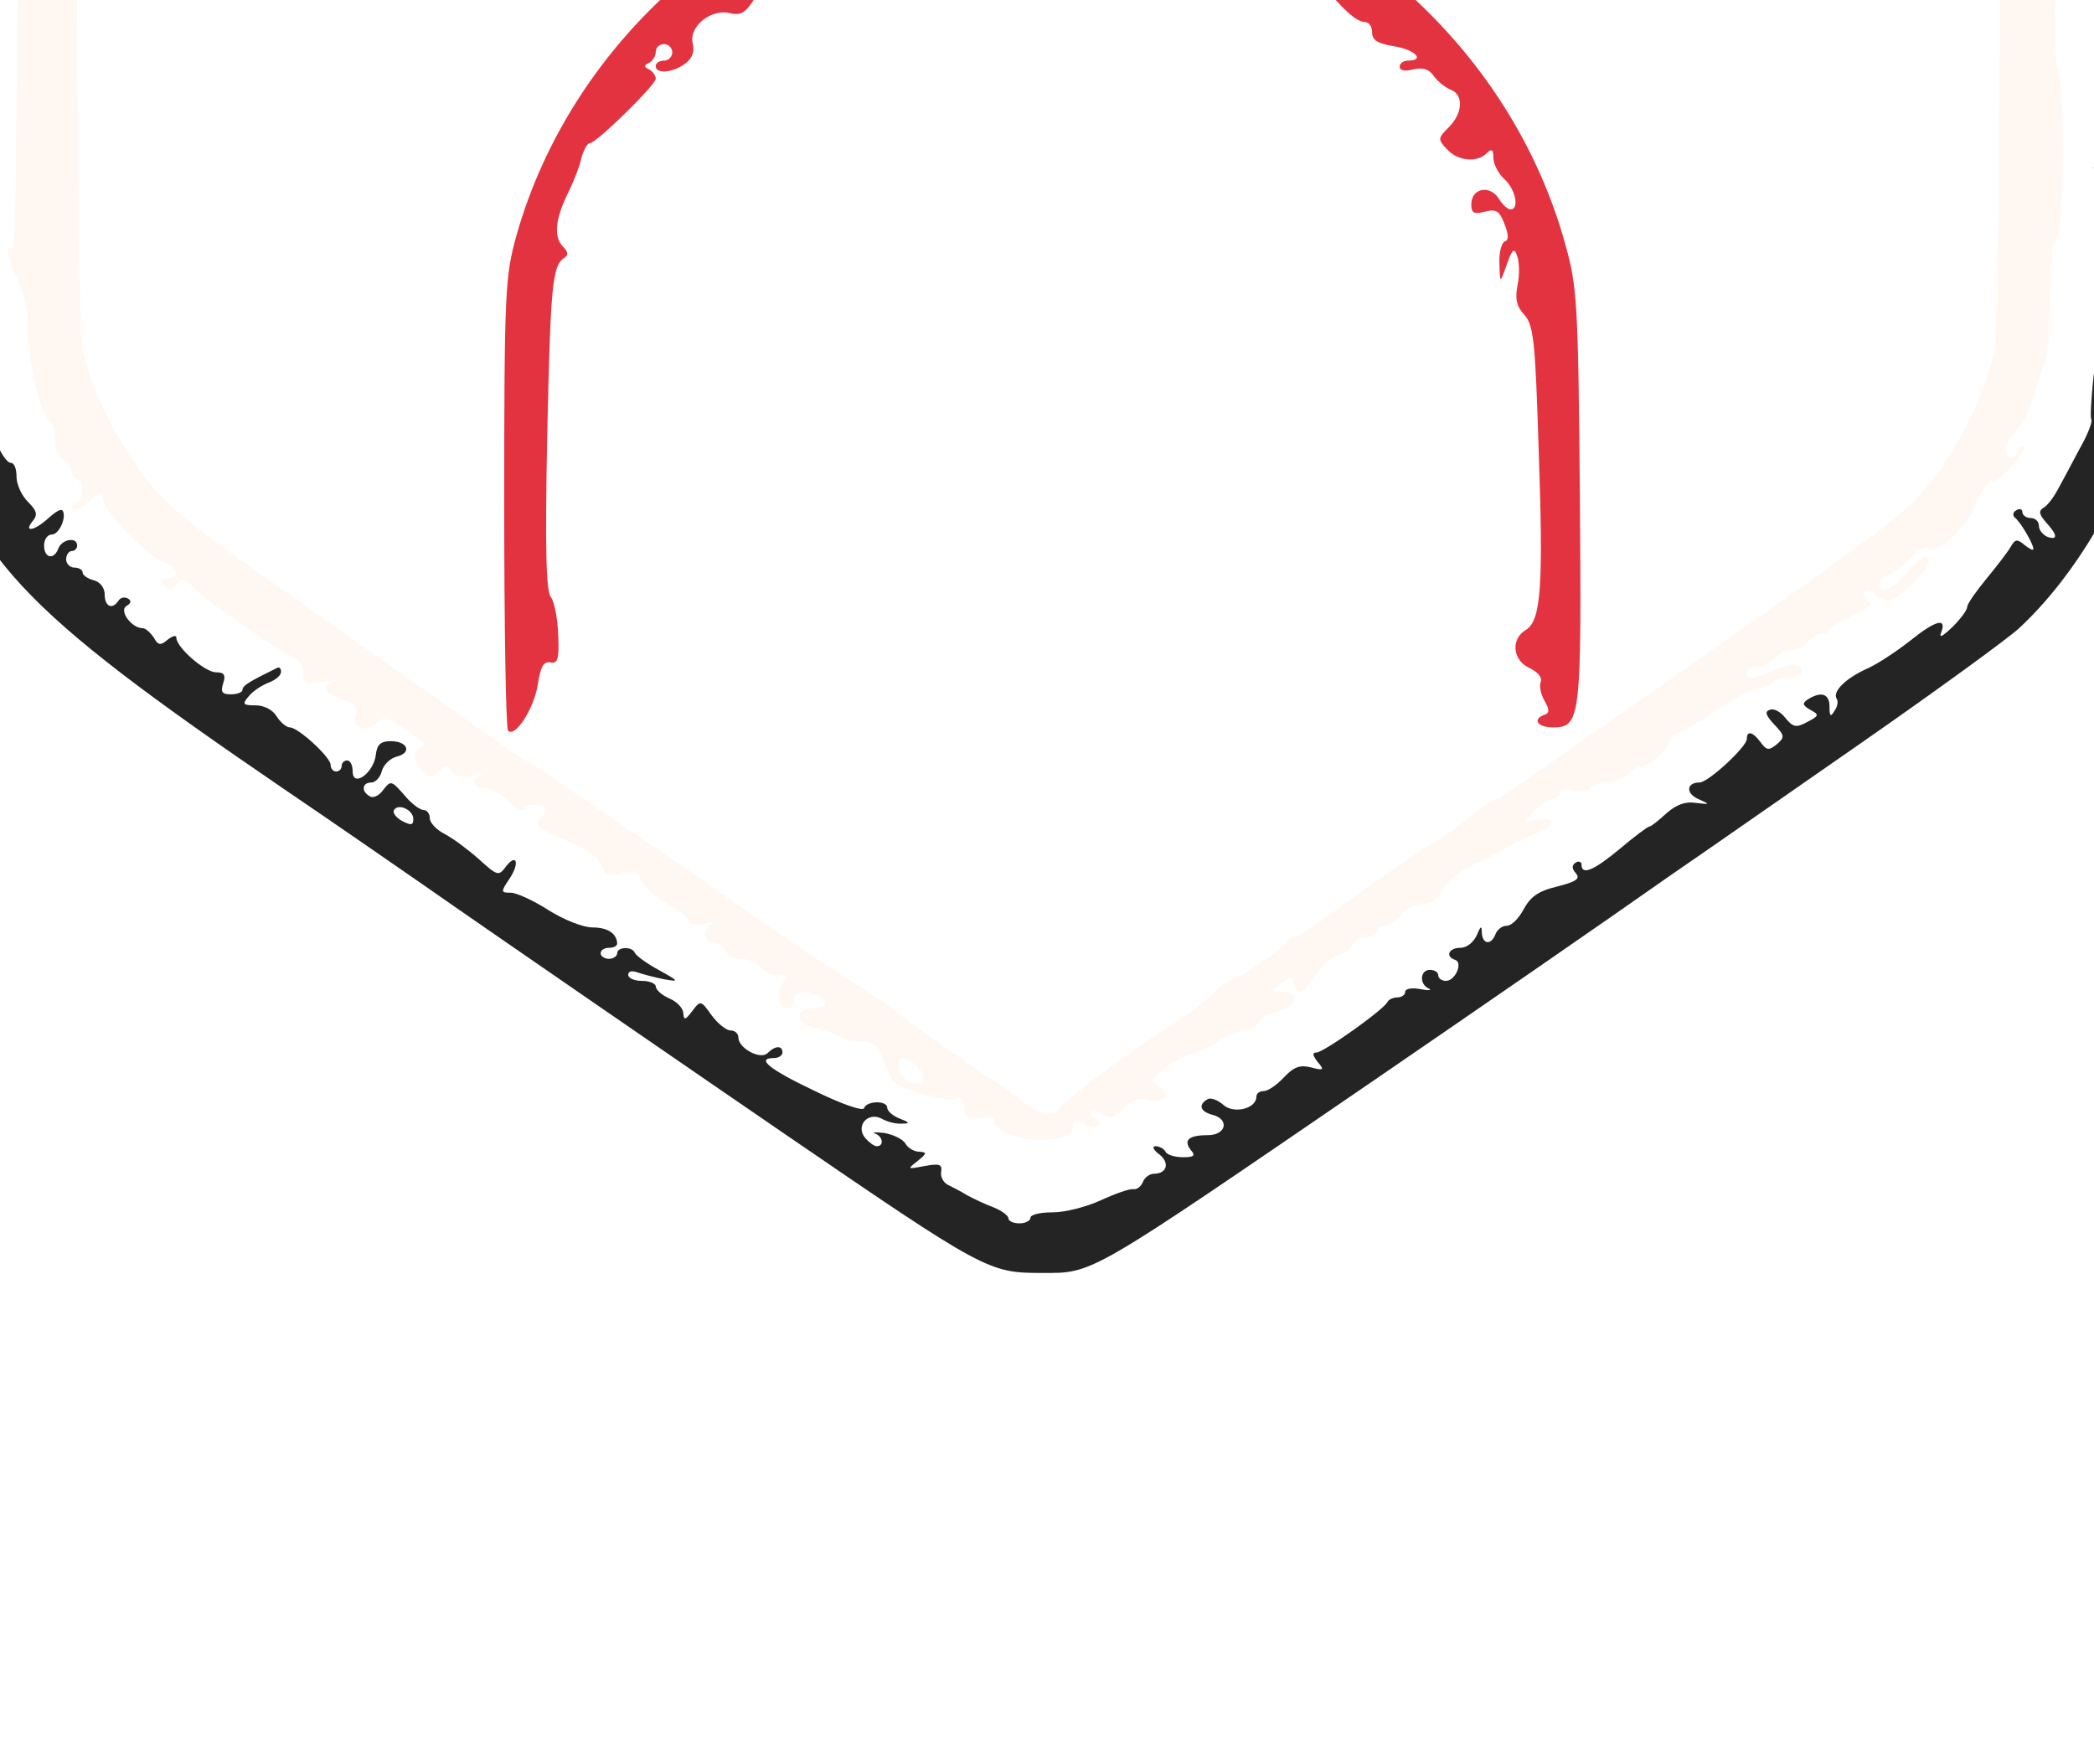
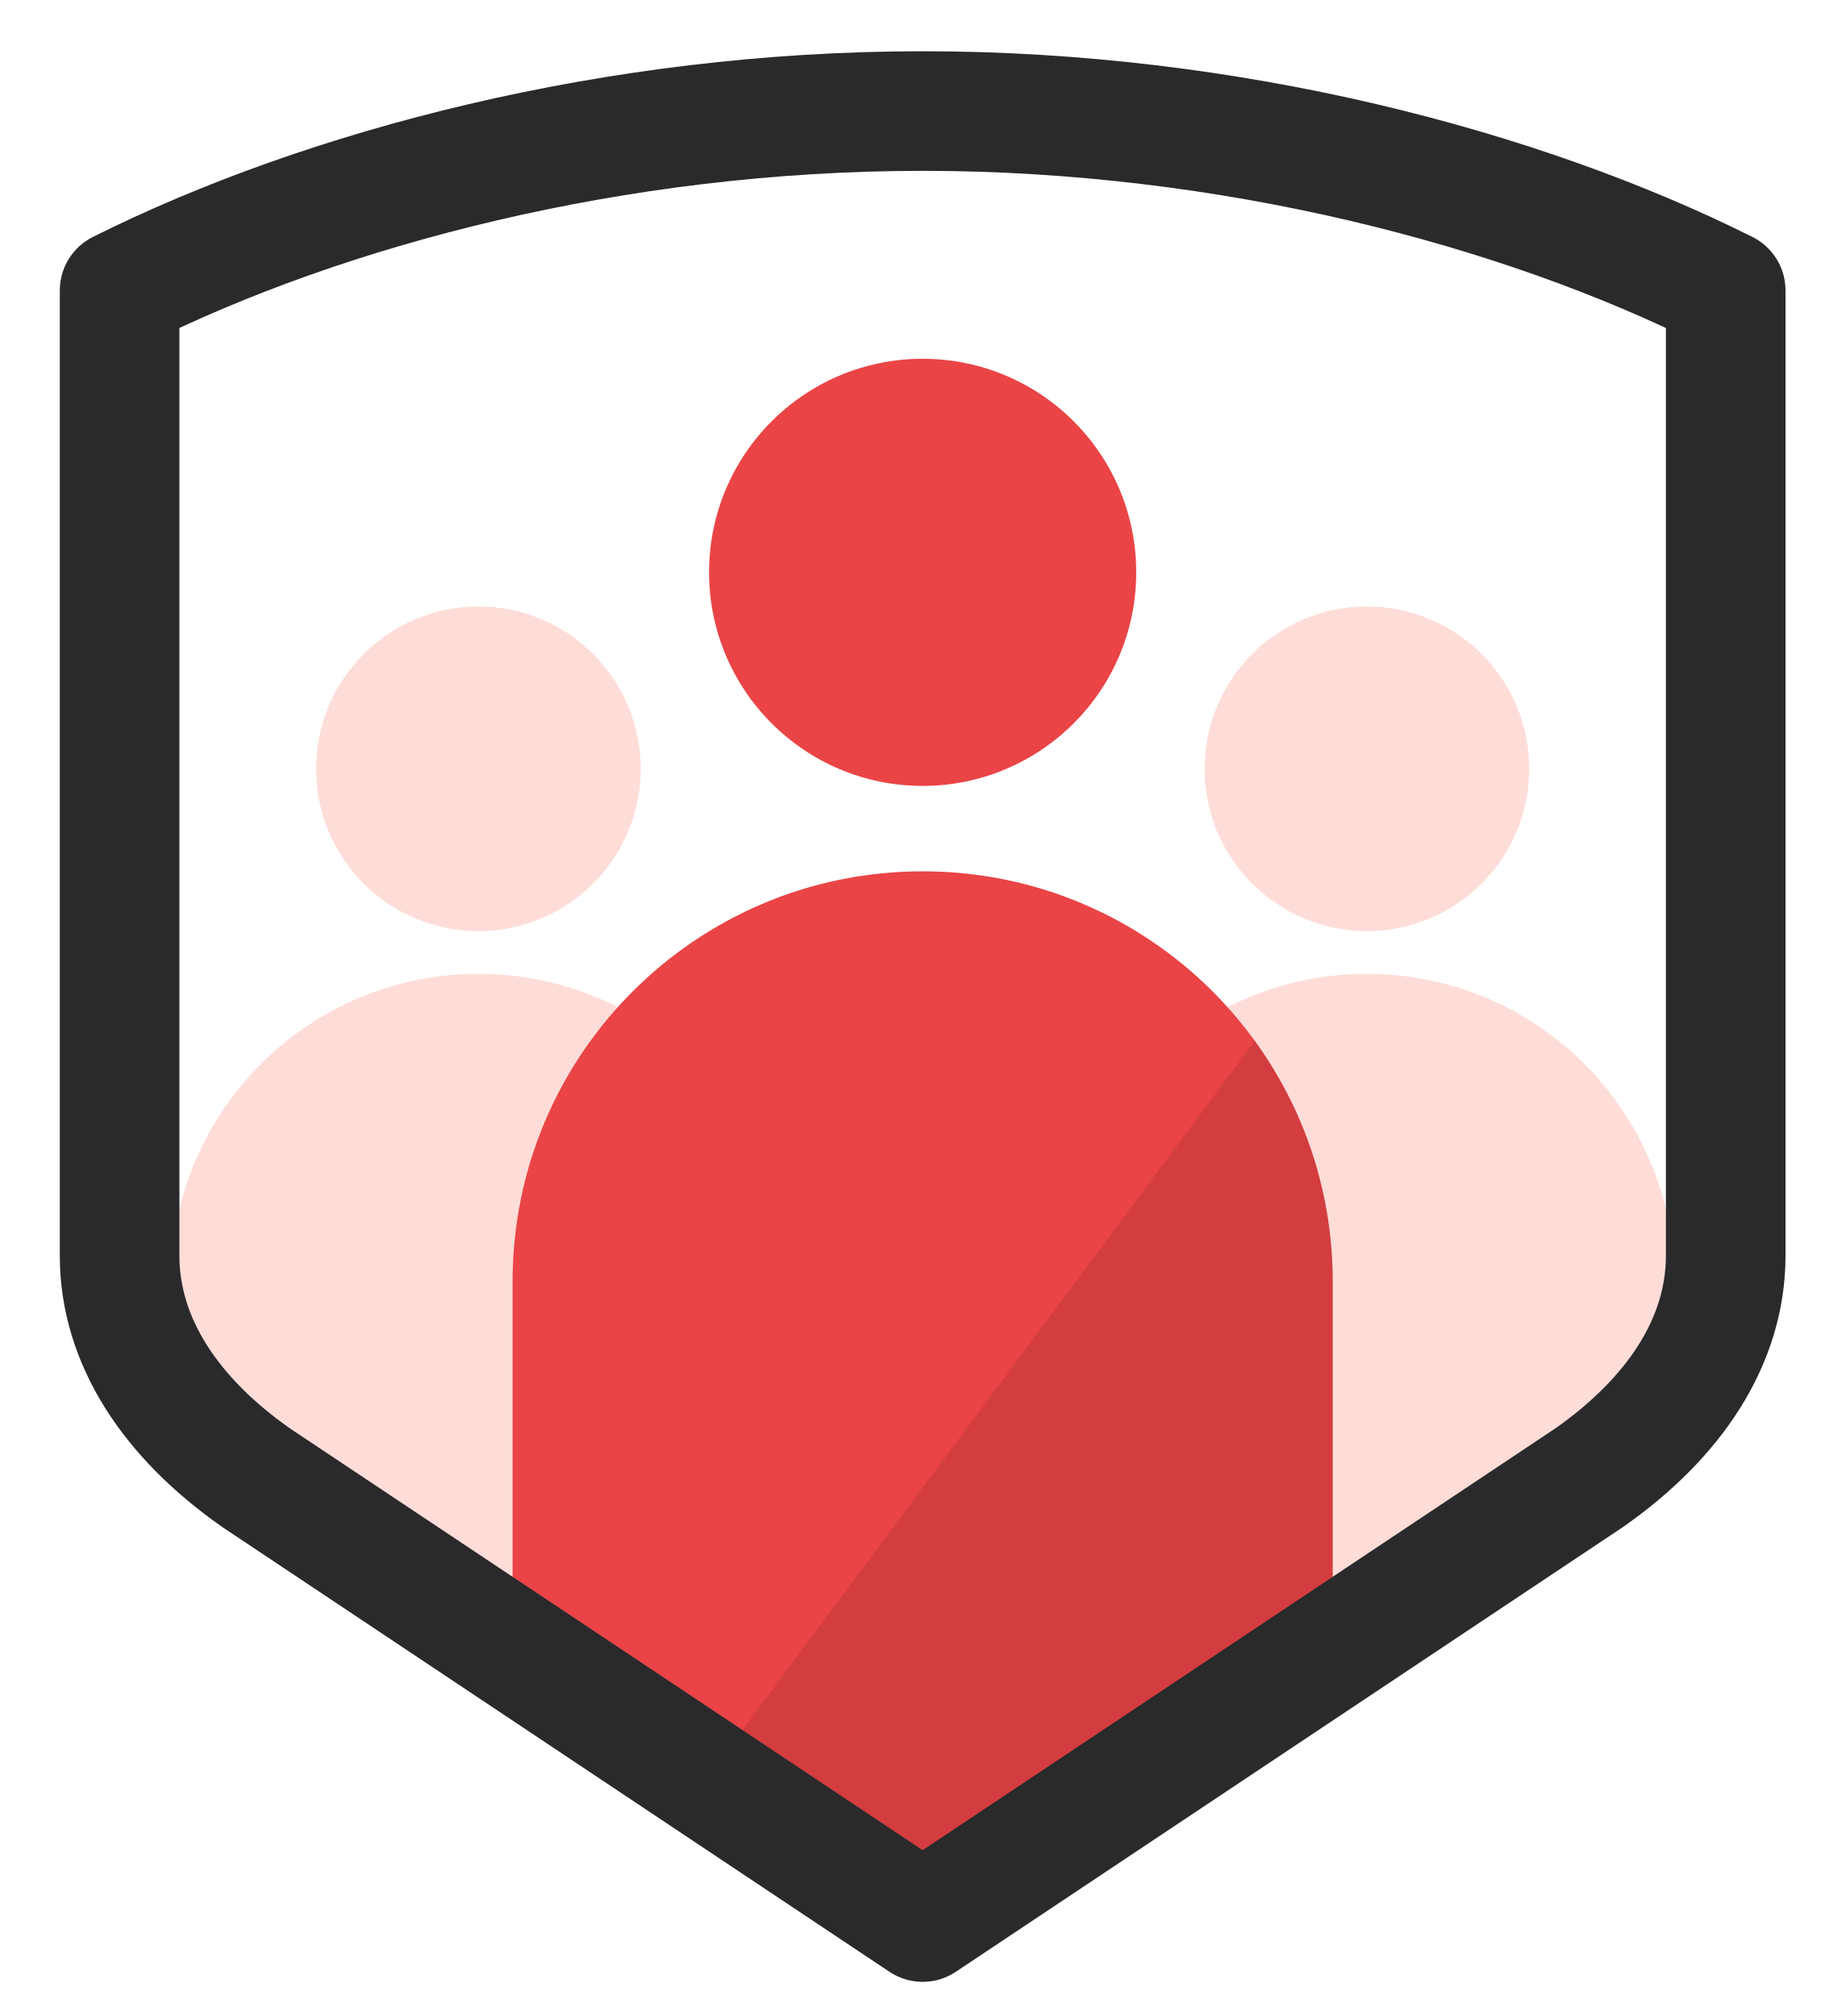
- <svg xmlns="http://www.w3.org/2000/svg" viewBox="6100 5000 3800 3200" role="img" aria-label="Response Integrity symbol logo">
-   <g transform="translate(0,10660) scale(1,-1)">
-     <path fill="#242424" d="M7635 7833 c-420 -33 -837 -125 -1229 -270 -304 -112 -378 -160 -434 -281 -27 -57 -27 -57 -27 -1167 0 -1110 0 -1110 23           -1188 81 -280 161 -367 649 -700 87 -59 201 -138 253 -174 107 -75 536 -370 650 -448 368 -252 374 -255 471 -255 94 0 80 -8           603 350 181 124 416 286 541 374 50 34 203 141 340 236 138 96 267 190 288 209 103 95 193 248 239 407 23 79 23 79 23 1194           0 1115 0 1115 -25 1165 -55 112 -142 170 -395 265 -391 147 -753 231 -1190 275 -126 13 -652 19 -780 8z m565 -103 c47 -5           146 -12 220 -14 74 -3 149 -8 165 -11 17 -2 47 -8 68 -11 27 -4 41 -13 47 -28 7 -18 9 -18 15 -5 10 25 95 6 203 -44 16 -8           26 -7 34 1 9 9 6 12 -16 12 -15 0 -25 4 -21 10 3 6 21 10 40 10 19 0 37 -4 40 -10 3 -5 18 -10 33 -10 15 0 45 -9 67 -20 22           -11 49 -20 62 -20 40 0 113 -24 113 -36 0 -20 18 -26 40 -12 16 11 24 10 43 -1 47 -30 73 -41 98 -41 15 0 32 -7 39 -15 7 -9           29 -15 54 -15 29 0 47 -6 59 -20 9 -11 23 -20 30 -20 8 0 27 -6 43 -14 46 -22 74 -28 74 -17 0 6 5 11 11 11 6 0 9 -6 6 -12           -2 -7 8 -18 22 -25 19 -8 21 -12 9 -12 -29 -2 -20 -15 22 -35 22 -11 40 -22 40 -26 0 -4 9 -10 20 -13 11 -3 22 -17 25 -33 4           -16 15 -46 26 -67 21 -44 24 -57 9 -57 -5 0 -10 7 -10 15 0 8 -4 15 -10 15 -16 0 -12 -27 5 -34 12 -4 15 -32 14 -153 0 -81           -4 -152 -9 -158 -14 -16 -15 -148 -2 -153 14 -4 16 -89 3 -94 -5 -1 -12 -18 -16 -35 -5 -27 -3 -33 10 -33 13 0 15 6 10 30           -4 19 -3 30 4 30 14 0 4 -850 -10 -864 -12 -14 -11 -153 1 -161 6 -3 10 -40 10 -82 0 -66 -2 -75 -20 -80 -20 -5 -28 -23 -11           -23 5 0 12 -57 16 -127 4 -71 11 -133 17 -140 6 -7 5 -14 -2 -18 -5 -3 -10 -28 -10 -56 0 -60 -19 -66 -21 -6 -1 32 -3 26           -10 -27 -4 -39 -6 -73 -4 -77 3 -4 -7 -29 -22 -55 -14 -27 -32 -60 -39 -73 -7 -13 -18 -28 -25 -32 -10 -6 -9 -12 4 -27 21           -23 22 -33 2 -26 -8 4 -15 12 -15 20 0 8 -7 14 -15 14 -8 0 -15 5 -15 11 0 5 -5 7 -11 3 -6 -3 -7 -9 -3 -13 10 -7 34 -48 34           -57 0 -4 -7 0 -16 7 -13 11 -17 11 -25 -3 -5 -9 -25 -35 -44 -58 -19 -23 -35 -46 -35 -51 0 -6 -12 -22 -27 -37 -18 -17 -25           -21 -20 -9 10 27 -11 21 -57 -16 -23 -18 -57 -41 -77 -50 -40 -18 -64 -42 -56 -55 3 -4 2 -14 -4 -22 -7 -12 -9 -10 -9 8 0           23 -15 28 -39 13 -11 -7 -10 -11 4 -19 17 -9 16 -11 -5 -22 -20 -11 -26 -10 -40 7 -8 11 -21 18 -28 15 -10 -3 -8 -10 8 -27           19 -20 19 -23 4 -36 -14 -11 -18 -11 -29 4 -14 19 -25 22 -25 6 0 -14 -70 -79 -86 -79 -24 0 -25 -20 -2 -30 22 -10 22 -10           -5 -7 -18 3 -35 -3 -53 -19 -14 -13 -28 -24 -31 -24 -3 0 -27 -18 -53 -40 -48 -40 -70 -49 -70 -29 0 5 -5 7 -10 4 -8 -5 -8           -11 0 -20 8 -10 0 -15 -35 -24 -34 -8 -48 -19 -60 -41 -9 -17 -22 -30 -31 -30 -8 0 -17 -7 -20 -15 -8 -21 -24 -19 -25 3 0           13 -2 12 -9 -5 -6 -13 -18 -23 -30 -23 -21 0 -28 -16 -9 -22 14 -5 0 -38 -17 -38 -8 0 -14 5 -14 10 0 6 -7 10 -15 10 -18 0           -20 -26 -2 -34 6 -3 0 -4 -15 -1 -16 3 -28 1 -28 -5 0 -5 -6 -10 -14 -10 -8 0 -16 -4 -18 -8 -5 -13 -116 -92 -129 -92 -8 0           -7 -5 2 -17 13 -15 11 -16 -12 -10 -20 5 -31 1 -49 -18 -13 -14 -29 -25 -37 -25 -7 0 -13 -4 -13 -10 0 -22 -41 -32 -60 -15           -10 9 -24 14 -29 10 -17 -10 -13 -22 9 -28 32 -8 25 -37 -8 -37 -35 0 -45 -9 -31 -27 9 -10 6 -13 -14 -13 -14 0 -29 4 -32           10 -3 6 -12 10 -18 10 -7 0 -4 -7 7 -15 19 -15 14 -35 -10 -35 -8 0 -17 -7 -20 -15 -4 -9 -11 -14 -18 -13 -6 1 -32 -8 -58           -20 -26 -12 -65 -22 -87 -22 -23 0 -41 -4 -41 -10 0 -5 -9 -10 -20 -10 -11 0 -20 4 -20 9 0 5 -12 14 -27 20 -16 6 -37 16           -48 22 -11 7 -27 15 -35 19 -8 4 -14 15 -12 24 2 13 -3 15 -30 10 -32 -6 -32 -6 -13 9 17 14 18 16 3 17 -9 0 -21 7 -25 15           -5 8 -22 16 -38 19 -17 2 -24 1 -17 -1 14 -5 17 -23 3 -23 -5 0 -14 7 -21 15 -18 22 5 48 30 35 10 -6 27 -10 37 -9 15 0 14           2 -4 9 -13 5 -23 14 -23 20 0 13 -37 13 -42 -1 -2 -6 -40 7 -91 32 -82 39 -106 59 -72 59 8 0 15 5 15 10 0 13 -13 13 -27 -1           -13 -13 -53 9 -53 28 0 7 -6 13 -14 13 -8 0 -23 12 -35 28 -19 27 -20 27 -35 7 -12 -16 -15 -17 -16 -4 0 9 -11 21 -25 27           -14 6 -25 16 -25 22 0 5 -11 10 -25 10 -14 0 -25 5 -25 11 0 7 7 8 18 4 9 -3 31 -9 47 -12 28 -5 28 -4 -10 17 -22 12 -41 26           -43 31 -5 12 -32 11 -32 -1 0 -5 -7 -10 -15 -10 -8 0 -15 5 -15 10 0 6 7 10 15 10 8 0 15 3 15 8 -1 18 -17 29 -45 29 -17 0           -52 14 -79 31 -28 18 -59 32 -69 32 -18 0 -19 1 -2 26 19 29 12 47 -8 20 -12 -16 -15 -15 -47 14 -19 17 -47 38 -62 46 -16 8           -28 21 -28 29 0 8 -5 15 -11 15 -7 0 -23 12 -36 28 -23 26 -24 26 -38 8 -7 -10 -18 -15 -24 -11 -16 9 -14 25 3 25 7 0 16 9           19 21 3 11 15 23 27 26 28 7 20 28 -11 28 -18 0 -25 -6 -27 -25 -4 -33 -42 -60 -42 -30 0 11 -4 20 -10 20 -5 0 -10 -4 -10           -10 0 -5 -4 -10 -10 -10 -5 0 -10 5 -10 12 0 14 -59 68 -74 68 -6 0 -17 9 -24 20 -7 12 -23 20 -38 20 -23 0 -25 2 -13 16 7           9 23 20 36 25 13 5 23 13 23 20 0 6 -3 9 -7 7 -49 -24 -63 -32 -63 -40 0 -4 -9 -8 -21 -8 -16 0 -19 4 -14 20 5 15 2 20 -13           20 -20 0 -72 45 -72 63 0 5 -7 3 -16 -4 -13 -11 -17 -10 -25 4 -6 9 -15 17 -20 17 -20 0 -43 31 -30 40 9 5 10 10 3 14 -6 3           -13 2 -17 -4 -11 -17 -25 -11 -25 11 0 12 -8 23 -20 26 -11 3 -20 9 -20 14 0 5 -7 9 -15 9 -8 0 -15 7 -15 15 0 8 5 15 10 15           6 0 10 5 10 10 0 16 -27 12 -34 -5 -8 -22 -26 -18 -26 5 0 11 6 20 14 20 14 0 28 34 19 44 -3 3 -14 -4 -26 -15 -24 -22 -45           -26 -28 -5 10 12 8 19 -8 35 -12 12 -21 32 -21 46 0 14 -4 25 -10 25 -17 0 -51 88 -44 115 3 14 3 33 -1 42 -6 15 -9 13 -20           -12 -13 -30 -13 -30 -14 2 -1 17 4 35 9 38 13 8 13 42 0 50 -6 3 -14 -4 -19 -17 -19 -47 -11 12 10 72 11 33 17 65 14 71 -4           6 -7 398 -6 872 0 517 -4 910 -10 981 -9 105 -8 120 5 128 9 5 16 16 16 24 0 8 6 23 12 34 10 16 10 24 0 40 -17 27 -16 46 1           31 10 -8 19 -7 33 4 17 13 17 14 2 15 -29 0 -20 13 32 48 55 36 70 39 70 17 0 -8 -9 -15 -19 -15 -27 0 -37 -19 -14 -26 10           -3 26 -10 35 -15 23 -12 28 -11 28 1 0 6 -7 10 -15 10 -20 0 -19 20 3 36 16 12 16 14 -2 27 -14 11 -16 16 -6 22 7 4 16 2 20           -5 6 -9 22 -6 66 14 34 14 74 24 94 23 28 -2 37 3 45 21 6 13 19 22 31 22 12 0 27 6 34 14 6 8 17 13 25 10 7 -3 30 2 51 12           22 9 59 18 82 20 24 2 49 7 55 13 7 5 41 13 77 17 70 7 92 18 83 40 -6 17 1 18 27 2 15 -10 22 -9 37 4 31 27 73 35 131 25           36 -6 61 -6 75 1 12 6 29 13 37 15 8 3 3 6 -12 6 -16 1 -28 6 -28 11 0 13 23 12 79 -1 29 -6 47 -6 55 0 7 6 28 11 47 12 19           1 54 8 78 16 27 8 111 15 224 18 99 3 183 7 185 10 9 9 294 5 382 -5z m1675 -391 c12 -19 -3 -22 -27 -5 -22 16 -22 16 -1 16           12 0 25 -5 28 -11z m-3025 -3165 c0 -12 -4 -12 -20 -4 -11 6 -18 15 -15 20 8 13 35 0 35 -16z" />
-     <path fill="#FFF7F2" d="M7605 7637 c-176 -11 -195 -12 -220 -7 -14 4 -23 -2 -30 -17 -10 -24 -27 -32 -23 -10 5 22 -52 21 -73 -2 -25 -27 -106 -32           -120 -9 -8 12 -59 2 -59 -12 0 -5 10 -11 23 -13 12 -2 -3 -3 -33 -1 -30 1 -45 0 -32 -2 12 -3 22 -10 22 -15 0 -5 -10 -10           -22 -10 -13 -1 -30 -2 -40 -3 -9 -1 -20 -4 -24 -8 -4 -4 -13 -3 -20 3 -8 6 -14 7 -18 0 -4 -6 -13 -8 -22 -4 -8 3 -22 -1 -32           -9 -9 -8 -45 -21 -80 -28 -34 -7 -65 -17 -68 -21 -3 -5 -14 -9 -24 -9 -10 0 -23 -8 -29 -17 -7 -14 -12 -15 -25 -4 -8 7 -19           10 -24 7 -5 -3 -48 -8 -96 -11 -88 -5 -155 -33 -139 -58 4 -6 11 -3 18 6 7 10 22 17 33 17 11 0 24 5 27 10 6 10 90 8 101 -3           3 -3 -19 -8 -48 -12 -29 -4 -62 -13 -73 -20 -11 -7 -51 -23 -89 -36 -89 -29 -153 -72 -191 -129 -30 -45 -30 -45 -38 -980           -10 -1124 -8 -1020 -18 -1020 -9 0 -5 -18 18 -69 8 -18 15 -56 14 -85 0 -54 24 -152 40 -161 5 -4 9 -19 9 -35 0 -15 7 -30           15 -34 8 -3 15 -12 15 -21 0 -8 5 -15 10 -15 14 0 12 -38 -2 -43 -7 -2 -10 -8 -6 -12 4 -4 17 3 30 15 23 21 23 21 26 1 4           -23 82 -102 113 -113 24 -9 25 -28 2 -28 -14 0 -14 -3 -5 -12 10 -10 15 -10 22 2 8 12 14 11 37 -11 15 -14 39 -33 53 -42 14           -9 43 -29 65 -45 22 -15 48 -31 58 -35 9 -3 17 -16 17 -28 0 -19 4 -21 38 -16 20 3 29 3 20 1 -27 -8 -22 -21 13 -33 24 -8           29 -15 24 -31 -7 -23 22 -29 42 -9 8 8 20 5 45 -12 18 -13 35 -25 38 -27 2 -2 -2 -7 -9 -11 -10 -7 -11 -13 -2 -30 13 -24 22           -26 39 -9 10 10 15 10 21 -1 6 -9 19 -12 37 -8 16 4 23 4 17 1 -19 -8 -15 -24 6 -24 10 0 30 -11 45 -25 14 -13 26 -20 26           -15 0 6 9 10 20 10 22 0 26 -10 8 -28 -8 -8 3 -18 49 -37 39 -17 63 -34 66 -47 5 -16 11 -19 35 -13 24 5 31 2 36 -13 4 -10           24 -29 46 -41 22 -12 40 -27 40 -33 0 -6 11 -8 28 -4 15 3 21 3 15 0 -18 -8 -16 -34 2 -34 9 0 18 -7 21 -15 4 -8 16 -15 29           -15 12 0 28 -7 35 -15 7 -8 21 -15 32 -15 17 0 18 -3 8 -15 -13 -16 -7 -45 10 -45 5 0 10 7 10 16 0 11 8 14 27 12 35 -4 43           -28 9 -28 -35 0 -34 -28 2 -35 15 -4 35 -10 44 -16 10 -5 29 -9 43 -9 18 0 28 -8 36 -27 6 -16 14 -35 18 -43 9 -16 96 -41           117 -33 9 3 14 -2 14 -17 0 -19 4 -22 29 -18 18 3 27 0 25 -6 -2 -6 9 -17 25 -24 36 -16 115 -12 117 6 3 22 4 23 23 12 13           -7 22 -7 26 0 3 5 1 10 -4 10 -6 0 -11 5 -11 10 0 6 7 6 19 -1 15 -10 22 -8 40 10 15 15 28 20 45 15 29 -7 43 11 19 25 -16           8 -15 11 7 30 14 11 36 24 50 27 14 4 37 15 52 25 14 11 35 19 46 19 11 0 22 6 25 14 3 8 19 17 36 21 36 8 42 35 9 35 -23 1           -23 1 -3 16 18 13 20 13 23 0 5 -24 19 -19 39 14 10 17 28 33 40 36 12 3 24 12 27 20 3 8 15 14 26 14 11 0 20 5 20 10 0 6 6           10 13 10 7 0 20 9 30 20 9 11 27 20 40 20 16 0 28 9 35 25 7 15 30 34 54 45 24 10 54 26 68 35 14 8 38 19 53 25 33 12 28 31           -6 22 -22 -5 -22 -5 -3 16 11 12 25 22 33 22 7 0 13 5 13 11 0 7 10 9 24 5 14 -3 28 -2 31 4 3 5 17 10 30 10 13 0 30 7 39           15 8 8 19 15 25 15 16 0 51 33 51 47 0 7 6 13 13 13 6 0 38 18 70 40 31 22 66 40 77 40 10 0 22 5 25 10 3 6 17 10 31 10 13           0 24 4 24 8 0 19 -14 21 -47 7 -42 -18 -53 -19 -53 -5 0 6 8 10 19 10 10 0 24 7 31 15 7 8 20 15 30 15 10 0 23 7 30 15 7 8           19 15 26 15 8 0 14 3 14 8 0 4 19 15 42 25 31 14 38 21 28 27 -8 5 -11 12 -7 16 4 4 13 2 19 -4 7 -7 18 -12 25 -12 16 0 73           56 73 70 0 17 -14 10 -40 -20 -24 -30 -50 -40 -50 -20 0 6 8 14 17 17 10 4 28 18 40 31 12 13 27 21 32 17 18 -11 68 36 87           81 10 25 23 43 29 41 5 -2 23 11 38 30 16 18 24 33 18 33 -6 0 -11 -4 -11 -10 0 -5 -4 -10 -10 -10 -17 0 -11 29 9 49 11 11           25 39 31 63 7 24 16 51 21 60 5 10 9 62 9 116 0 65 4 102 12 110 14 14 15 283 2 304 -4 6 -6 81 -4 167 1 86 3 335 4 553 1           291 4 400 13 409 9 9 8 17 -4 35 -12 19 -16 68 -18 261 -3 237 -3 237 -34 265 -17 15 -31 30 -31 33 0 10 -40 45 -52 45 -7 0           -33 11 -56 25 -24 14 -48 22 -54 19 -5 -3 -16 3 -24 15 -8 12 -23 21 -32 21 -10 0 -27 6 -38 14 -23 16 -72 22 -97 11 -22 -9           -37 3 -17 15 12 8 12 10 -3 16 -9 3 -24 1 -32 -6 -8 -6 -22 -10 -32 -7 -17 4 -16 5 2 12 27 11 37 28 22 37 -6 4 -21 -2 -34           -14 -22 -21 -43 -18 -43 7 0 8 -17 16 -42 20 -24 4 -49 12 -56 17 -6 6 -25 8 -42 5 -16 -4 -63 2 -106 13 -43 11 -93 21 -113           21 -36 2 -36 2 -3 8 47 9 35 26 -18 26 -25 0 -50 4 -57 8 -7 4 -23 5 -36 1 -14 -3 -28 -1 -31 5 -4 6 -21 11 -37 11 -16 0           -41 7 -54 16 -20 13 -28 14 -40 4 -11 -9 -31 -10 -72 -4 -65 9 -62 9 -268 23 -182 12 -500 11 -690 -2z m885 -111 c238 -30           398 -61 640 -127 204 -56 505 -164 573 -206 28 -18 28 -18 27 -1072 0 -643 -4 -1071 -10 -1097 -24 -105 -94 -229 -166 -292           -38 -34 -207 -155 -548 -392 -51 -36 -114 -80 -139 -97 -25 -18 -49 -33 -52 -33 -4 0 -25 -15 -48 -33 -23 -19 -60 -44 -82           -57 -22 -13 -82 -54 -133 -92 -50 -37 -96 -68 -101 -68 -5 0 -11 -3 -13 -7 -4 -11 -96 -73 -107 -73 -4 0 -16 -9 -27 -21 -10           -12 -50 -42 -89 -66 -79 -52 -188 -133 -193 -145 -7 -15 -41 -8 -69 15 -15 12 -35 27 -44 32 -31 19 -144 99 -179 126 -19 15           -49 36 -66 46 -38 23 -149 97 -234 157 -36 26 -94 66 -130 90 -36 25 -105 72 -154 105 -48 34 -90 61 -92 61 -3 0 -11 5 -195           136 -63 44 -190 134 -283 200 -134 94 -179 132 -214 179 -56 75 -99 164 -112 233 -16 86 -14 2143 2 2157 24 21 291 125 443           171 360 111 647 166 985 188 138 9 691 -3 810 -18z m-725 -3802 c11 -11 13 -20 6 -27 -12 -12 -41 8 -41 29 0 19 15 18 35           -2z" />
-     <path fill="#F4C8CC" opacity="0.55" d="M6860 6492 c-14 -2 -30 -9 -35 -15 -12 -15 -70 -47 -83 -47 -17 0 -122 -106 -122 -124 0 -9 -4 -24 -9 -34 -14 -24 -32 -111           -27 -121 3 -4 6 -36 7 -70 2 -54 7 -68 36 -107 19 -24 38 -44 43 -44 4 0 18 -16 30 -35 12 -19 29 -35 38 -35 8 0 23 -6 31           -14 49 -42 254 -62 266 -25 3 10 17 16 35 17 35 1 73 20 65 33 -11 16 -60 10 -83 -11 -18 -17 -35 -20 -111 -20 -49 0 -93 5           -96 10 -3 6 -17 10 -30 10 -13 0 -27 5 -30 10 -3 6 -15 10 -25 10 -12 0 -26 13 -35 30 -9 17 -20 30 -25 30 -6 0 -10 9 -10           20 0 12 -10 25 -24 32 -32 14 -35 23 -42 122 -5 65 -3 88 10 113 9 18 16 40 16 49 0 26 50 94 69 94 10 0 26 7 37 15 10 8 30           15 42 15 17 0 27 9 35 29 13 34 36 41 138 41 48 0 68 -4 67 -12 -2 -6 21 -21 50 -33 56 -23 102 -60 102 -81 0 -8 13 -20 28           -28 28 -14 29 -19 35 -104 9 -121 -1 -190 -30 -222 -12 -13 -23 -28 -23 -32 0 -3 -7 -14 -16 -23 -9 -9 -14 -18 -12 -21 10           -9 58 16 58 30 0 9 14 29 30 46 23 24 30 40 30 70 0 21 5 51 12 65 9 21 9 31 0 46 -7 10 -12 32 -12 49 0 51 -23 110 -42 110           -11 0 -18 8 -18 20 0 11 -6 23 -14 26 -8 3 -17 17 -21 31 -4 17 -11 23 -22 19 -8 -4 -21 -2 -28 4 -50 42 -113 63 -185 64           -41 1 -86 0 -100 -2z" />
-     <path fill="#F4C8CC" opacity="0.55" d="M8943 6493 c-19 -2 -33 -10 -33 -17 0 -8 -8 -16 -17 -19 -97 -31 -162 -90 -196 -180 -31 -79 -25 -246 10 -286 88 -103 81           -97 98 -76 20 27 15 51 -10 47 -21 -2 -22 0 -63 83 -20 41 -23 60 -20 127 2 45 8 82 15 86 6 4 13 21 15 37 2 25 7 30 27 27           17 -2 22 2 17 13 -8 21 36 65 64 65 11 0 35 14 52 31 24 22 40 29 63 28 17 -2 36 0 43 5 7 4 21 5 30 1 9 -4 28 -9 42 -10 48           -5 180 -76 195 -105 8 -15 21 -30 29 -33 8 -3 20 -31 26 -64 7 -32 17 -68 23 -80 8 -17 6 -35 -6 -74 -10 -28 -17 -59 -17           -69 0 -9 -9 -25 -20 -35 -11 -10 -20 -24 -20 -32 0 -7 -4 -13 -8 -13 -24 0 -43 -27 -37 -53 7 -26 25 -38 25 -17 0 6 18 28           40 50 22 22 40 49 40 59 0 10 7 21 15 25 11 4 14 13 9 31 -4 15 1 39 11 62 19 40 10 111 -21 160 -8 12 -14 30 -14 39 0 24           -88 124 -110 124 -9 0 -23 7 -30 15 -7 8 -18 15 -24 15 -6 0 -28 9 -49 20 -36 20 -104 24 -194 13z" />
-     <path fill="#EB3945" d="M7915 7109 c-139 -20 -254 -89 -339 -202 -143 -191 -120 -467 53 -633 143 -138 362 -181 556 -108 46 17 155 97 189 138 104           127 142 306 97 454 -72 237 -308 386 -556 351z m114 -69 c-17 -10 -65 -8 -76 3 -3 4 16 7 43 7 35 -1 44 -3 33 -10z m-19 -24           c36 1 83 5 105 8 29 5 34 4 19 -3 -12 -5 -25 -14 -29 -20 -3 -6 -16 -11 -28 -12 -21 0 -21 -1 3 -10 17 -7 26 -7 28 0 2 6 15           11 29 11 20 0 24 -4 20 -20 -5 -20 15 -26 73 -22 8 0 19 -6 23 -14 4 -8 13 -14 20 -14 7 0 18 -9 25 -21 9 -14 20 -18 35 -15           12 3 16 3 10 0 -7 -3 -13 -14 -13 -25 0 -10 -4 -19 -10 -19 -16 0 -11 -30 6 -37 13 -5 15 -15 10 -54 -4 -32 -3 -49 4 -49 18           0 23 30 12 78 -8 35 -7 48 3 58 11 11 14 6 18 -29 10 -75 19 -112 32 -127 11 -12 11 -26 2 -65 -6 -27 -11 -68 -12 -91 0 -24           -8 -48 -18 -58 -15 -16 -17 -15 -23 8 -3 14 -12 30 -20 37 -17 14 -18 5 -2 -20 9 -15 8 -24 -5 -45 -20 -29 -22 -57 -6 -73 8           -8 5 -16 -11 -30 -60 -48 -90 -79 -90 -92 0 -9 -7 -11 -21 -8 -12 3 -22 0 -26 -9 -3 -8 -9 -14 -14 -14 -14 0 -11 28 4 33 6           2 9 7 5 11 -3 4 -14 3 -25 -2 -84 -44 -152 -57 -204 -39 -26 9 -44 21 -44 30 0 26 -15 32 -22 9 -6 -26 -43 -30 -84 -8 -14 7           -37 16 -52 20 -25 6 -39 36 -17 36 6 0 10 7 10 15 0 8 -7 15 -15 15 -7 0 -19 8 -24 18 -10 16 -10 16 -11 0 0 -10 5 -18 10           -18 6 0 10 -4 10 -10 0 -16 -27 -11 -34 6 -3 8 -3 26 0 39 7 30 -13 42 -31 19 -20 -28 -31 -9 -17 29 17 46 16 73 -1 58 -18           -15 -28 -3 -21 24 3 13 -2 37 -11 55 -38 74 22 307 68 261 6 -6 15 -11 19 -11 15 0 8 26 -12 40 -21 15 -27 40 -10 40 6 0 10           -7 10 -15 0 -8 5 -15 10 -15 12 0 14 36 3 43 -5 2 -3 3 3 1 6 -1 19 7 28 18 12 13 26 18 42 15 18 -3 24 0 24 14 0 23 28 25           36 4 8 -19 28 -19 45 1 11 13 9 14 -14 9 -22 -6 -25 -4 -21 12 4 15 12 18 35 15 35 -5 39 14 7 28 -16 7 -6 8 32 3 30 -5 84           -7 120 -7z" />
-     <path fill="#E33340" d="M7830 5921 c-373 -54 -692 -331 -793 -689 -20 -73 -22 -97 -22 -484 0 -223 3 -410 7 -414 13 -13 47 40 54 84 5 32 10 42 23           40 13 -3 16 6 14 50 -1 29 -7 60 -13 68 -9 10 -11 84 -7 292 6 272 9 310 31 324 8 5 7 11 -2 20 -17 17 -15 48 7 94 11 22 23           52 26 67 4 15 11 27 15 27 12 0 120 106 120 117 0 6 -6 14 -12 17 -10 5 -10 7 0 12 6 3 12 12 12 20 0 8 7 14 15 14 8 0 15           -7 15 -15 0 -8 -7 -15 -15 -15 -8 0 -15 -4 -15 -10 0 -15 32 -12 54 5 12 9 17 21 13 37 -7 30 34 63 68 54 17 -4 27 0 40 20           16 24 16 26 -2 40 -17 12 -16 13 9 14 14 0 28 6 31 13 2 6 8 8 13 4 5 -4 2 -12 -6 -17 -8 -5 -11 -12 -7 -17 5 -4 12 -1 17 7           7 12 12 12 22 2 14 -14 48 -16 48 -2 0 6 -11 10 -25 10 -16 0 -25 6 -25 15 0 9 9 15 22 15 12 0 30 8 40 17 16 14 23 15 39 5           11 -7 25 -10 31 -6 7 4 5 10 -6 16 -9 5 -16 12 -16 17 0 9 99 33 110 26 5 -3 20 -1 33 4 65 25 417 19 451 -8 6 -4 29 -12 50           -15 21 -4 45 -14 53 -22 8 -8 19 -12 23 -9 17 11 95 -34 125 -71 42 -52 67 -74 82 -74 7 0 13 -8 13 -19 0 -14 10 -20 40 -25           38 -6 57 -26 25 -26 -8 0 -15 -5 -15 -11 0 -7 10 -9 24 -5 18 4 29 1 38 -12 7 -10 21 -21 31 -25 23 -9 22 -42 -4 -68 -20           -20 -20 -22 -3 -40 19 -21 54 -25 72 -7 9 9 12 7 12 -8 0 -12 9 -29 20 -39 20 -18 28 -55 11 -55 -5 0 -15 9 -22 21 -17 24           -49 17 -49 -12 0 -16 5 -18 25 -13 21 5 26 1 35 -22 8 -20 8 -30 1 -32 -6 -2 -11 -20 -10 -40 1 -37 1 -37 13 -3 10 29 14 32           19 17 4 -10 5 -34 1 -53 -5 -25 -2 -39 12 -54 17 -19 20 -47 26 -238 9 -253 5 -317 -23 -334 -28 -17 -24 -55 6 -69 15 -7 24           -17 21 -25 -3 -8 0 -23 7 -35 9 -16 9 -22 0 -25 -23 -8 -13 -23 15 -23 51 0 52 16 49 423 -3 347 -5 377 -26 452 -91 333           -370 600 -714 686 -91 23 -304 33 -397 20z" />
+ <svg xmlns="http://www.w3.org/2000/svg" viewBox="0 0 216 236" role="img" aria-labelledby="ri-symbol-title">
+   <defs>
+     <clipPath id="ri-shield-clip">
+       <path d="M108 13 C72 13 38 22 14 34 L14 147 C14 157 20 166 30 173 L108 225 L186 173 C196 166 202 157 202 147 L202 34 C178 22 144 13 108 13 Z" />
+     </clipPath>
+     <clipPath id="ri-center-body-clip">
+       <path d="M108 102 A48 48 0 0 1 156 150 V235 H60 V150 A48 48 0 0 1 108 102 Z" />
+     </clipPath>
+   </defs>
+   <g clip-path="url(#ri-shield-clip)">
+     <circle cx="56" cy="90" r="19" fill="#FEDDD8" />
+     <circle cx="160" cy="90" r="19" fill="#FEDDD8" />
+     <path d="M56 114 A36 36 0 0 1 92 150 V235 H20 V150 A36 36 0 0 1 56 114 Z" fill="#FEDDD8" />
+     <path d="M160 114 A36 36 0 0 1 196 150 V235 H124 V150 A36 36 0 0 1 160 114 Z" fill="#FEDDD8" />
+     <circle cx="108" cy="67" r="25" fill="#EA4446" />
+     <path d="M108 102 A48 48 0 0 1 156 150 V235 H60 V150 A48 48 0 0 1 108 102 Z" fill="#EA4446" />
+     <path d="M149 119 H216 V236 H62 Z" fill="#000000" opacity="0.1" clip-path="url(#ri-center-body-clip)" />
  </g>
+   <path d="M108 13 C72 13 38 22 14 34 L14 147 C14 157 20 166 30 173 L108 225 L186 173 C196 166 202 157 202 147 L202 34 C178 22 144 13 108 13 Z" fill="none" stroke="#2A2A2C" stroke-width="14" stroke-linecap="round" stroke-linejoin="round" />
</svg>
